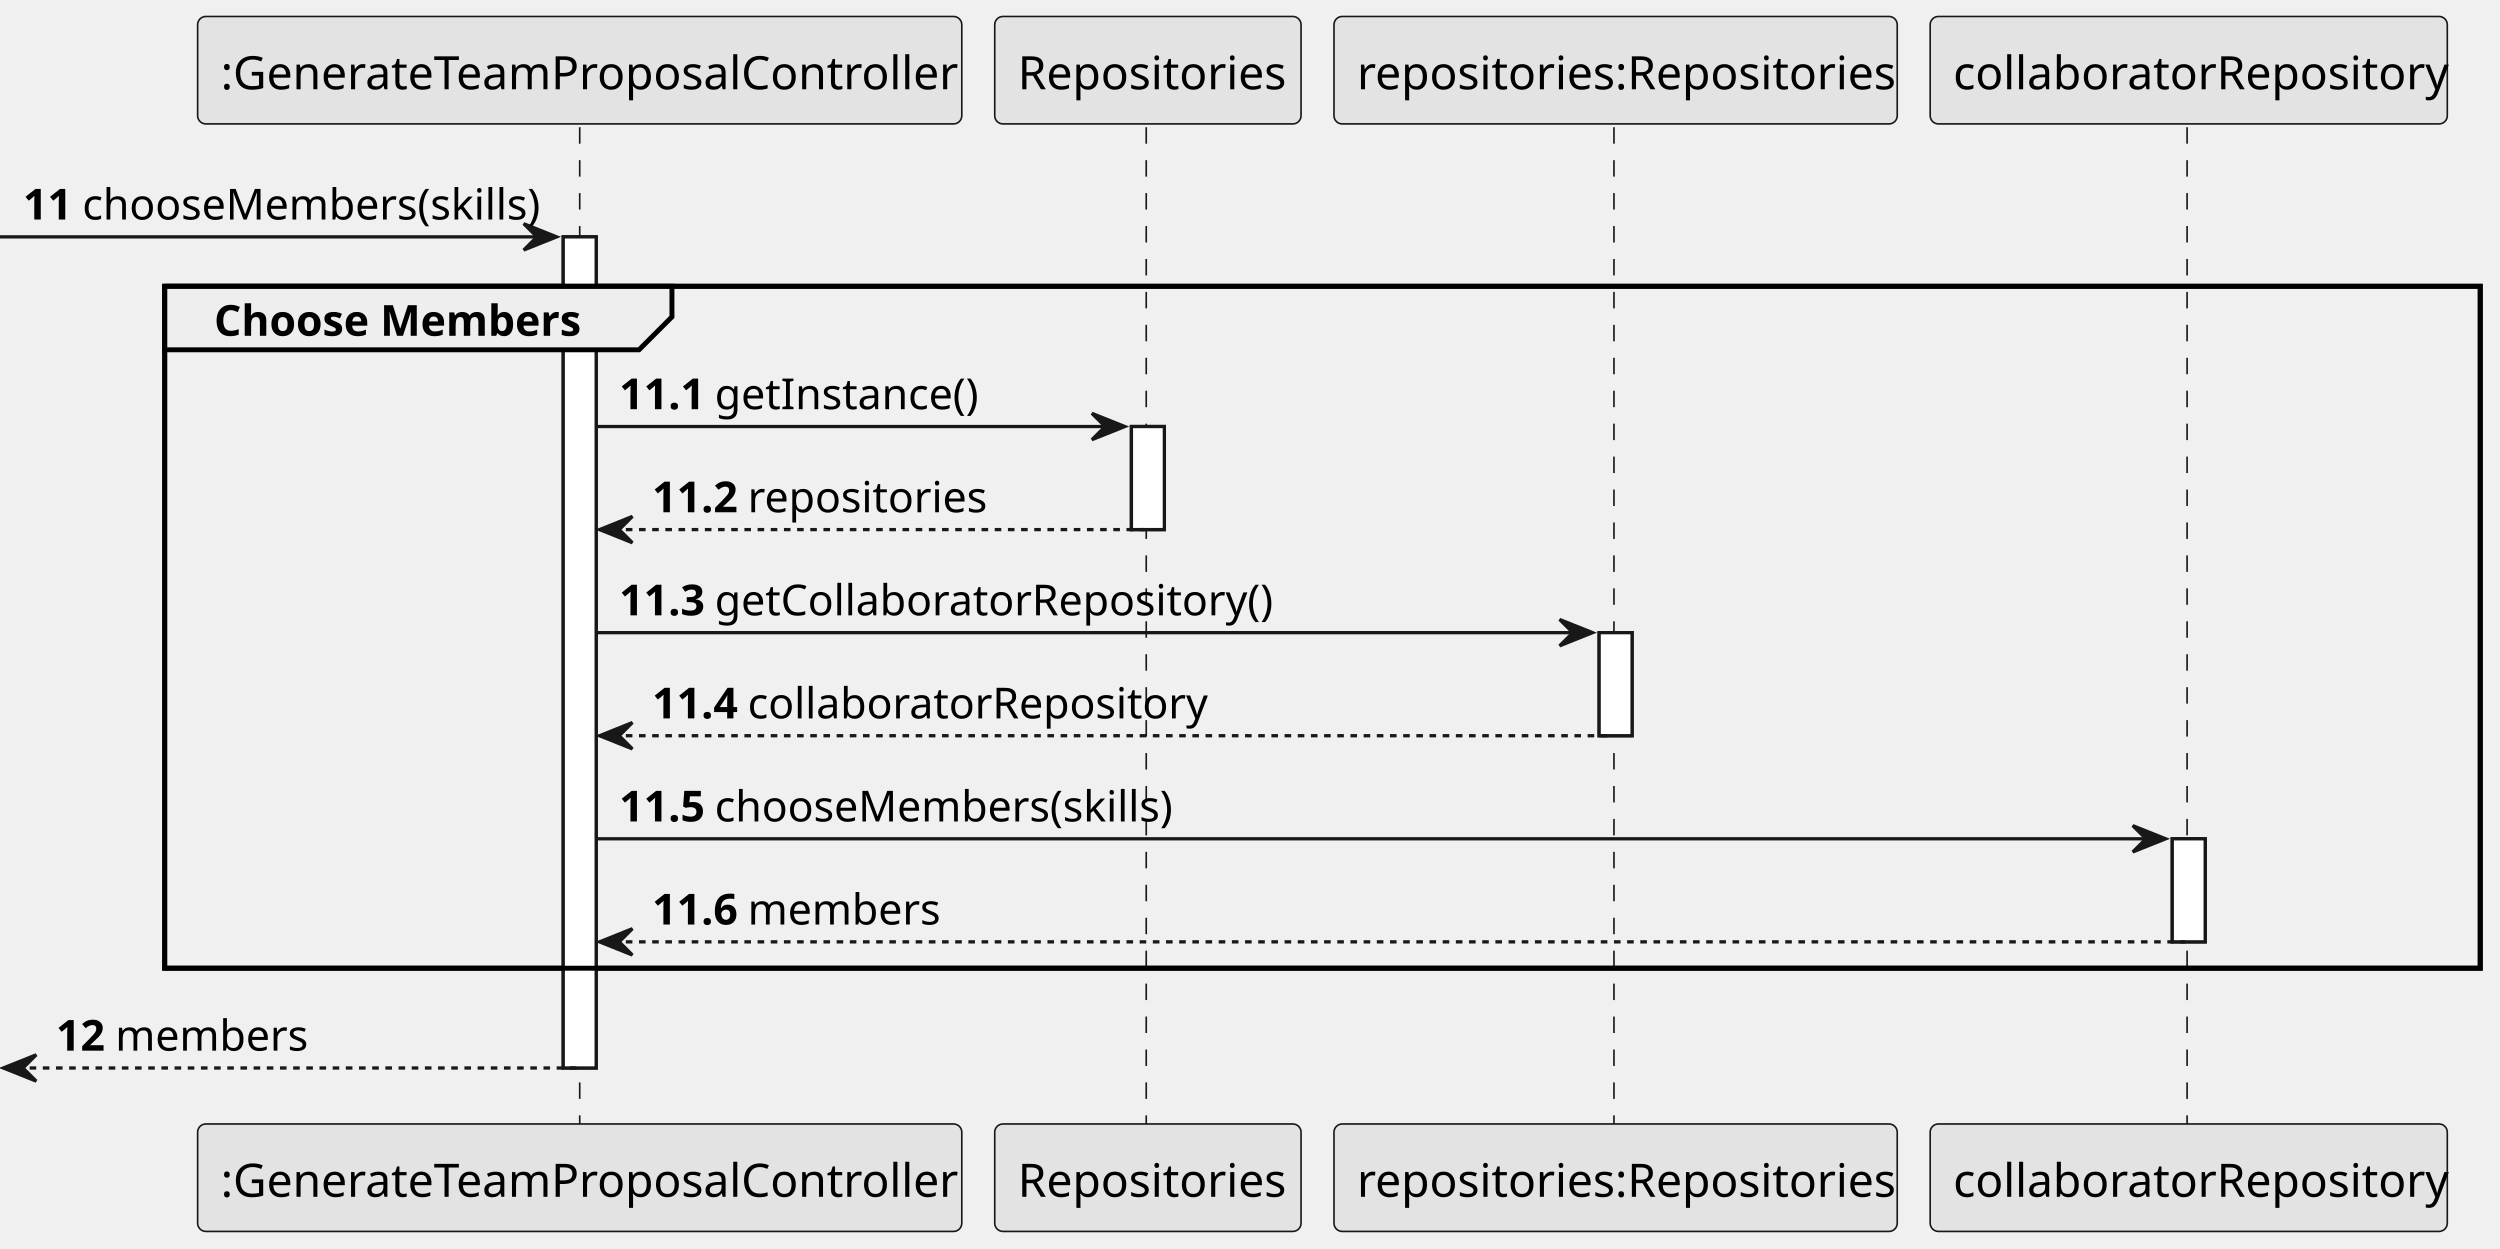
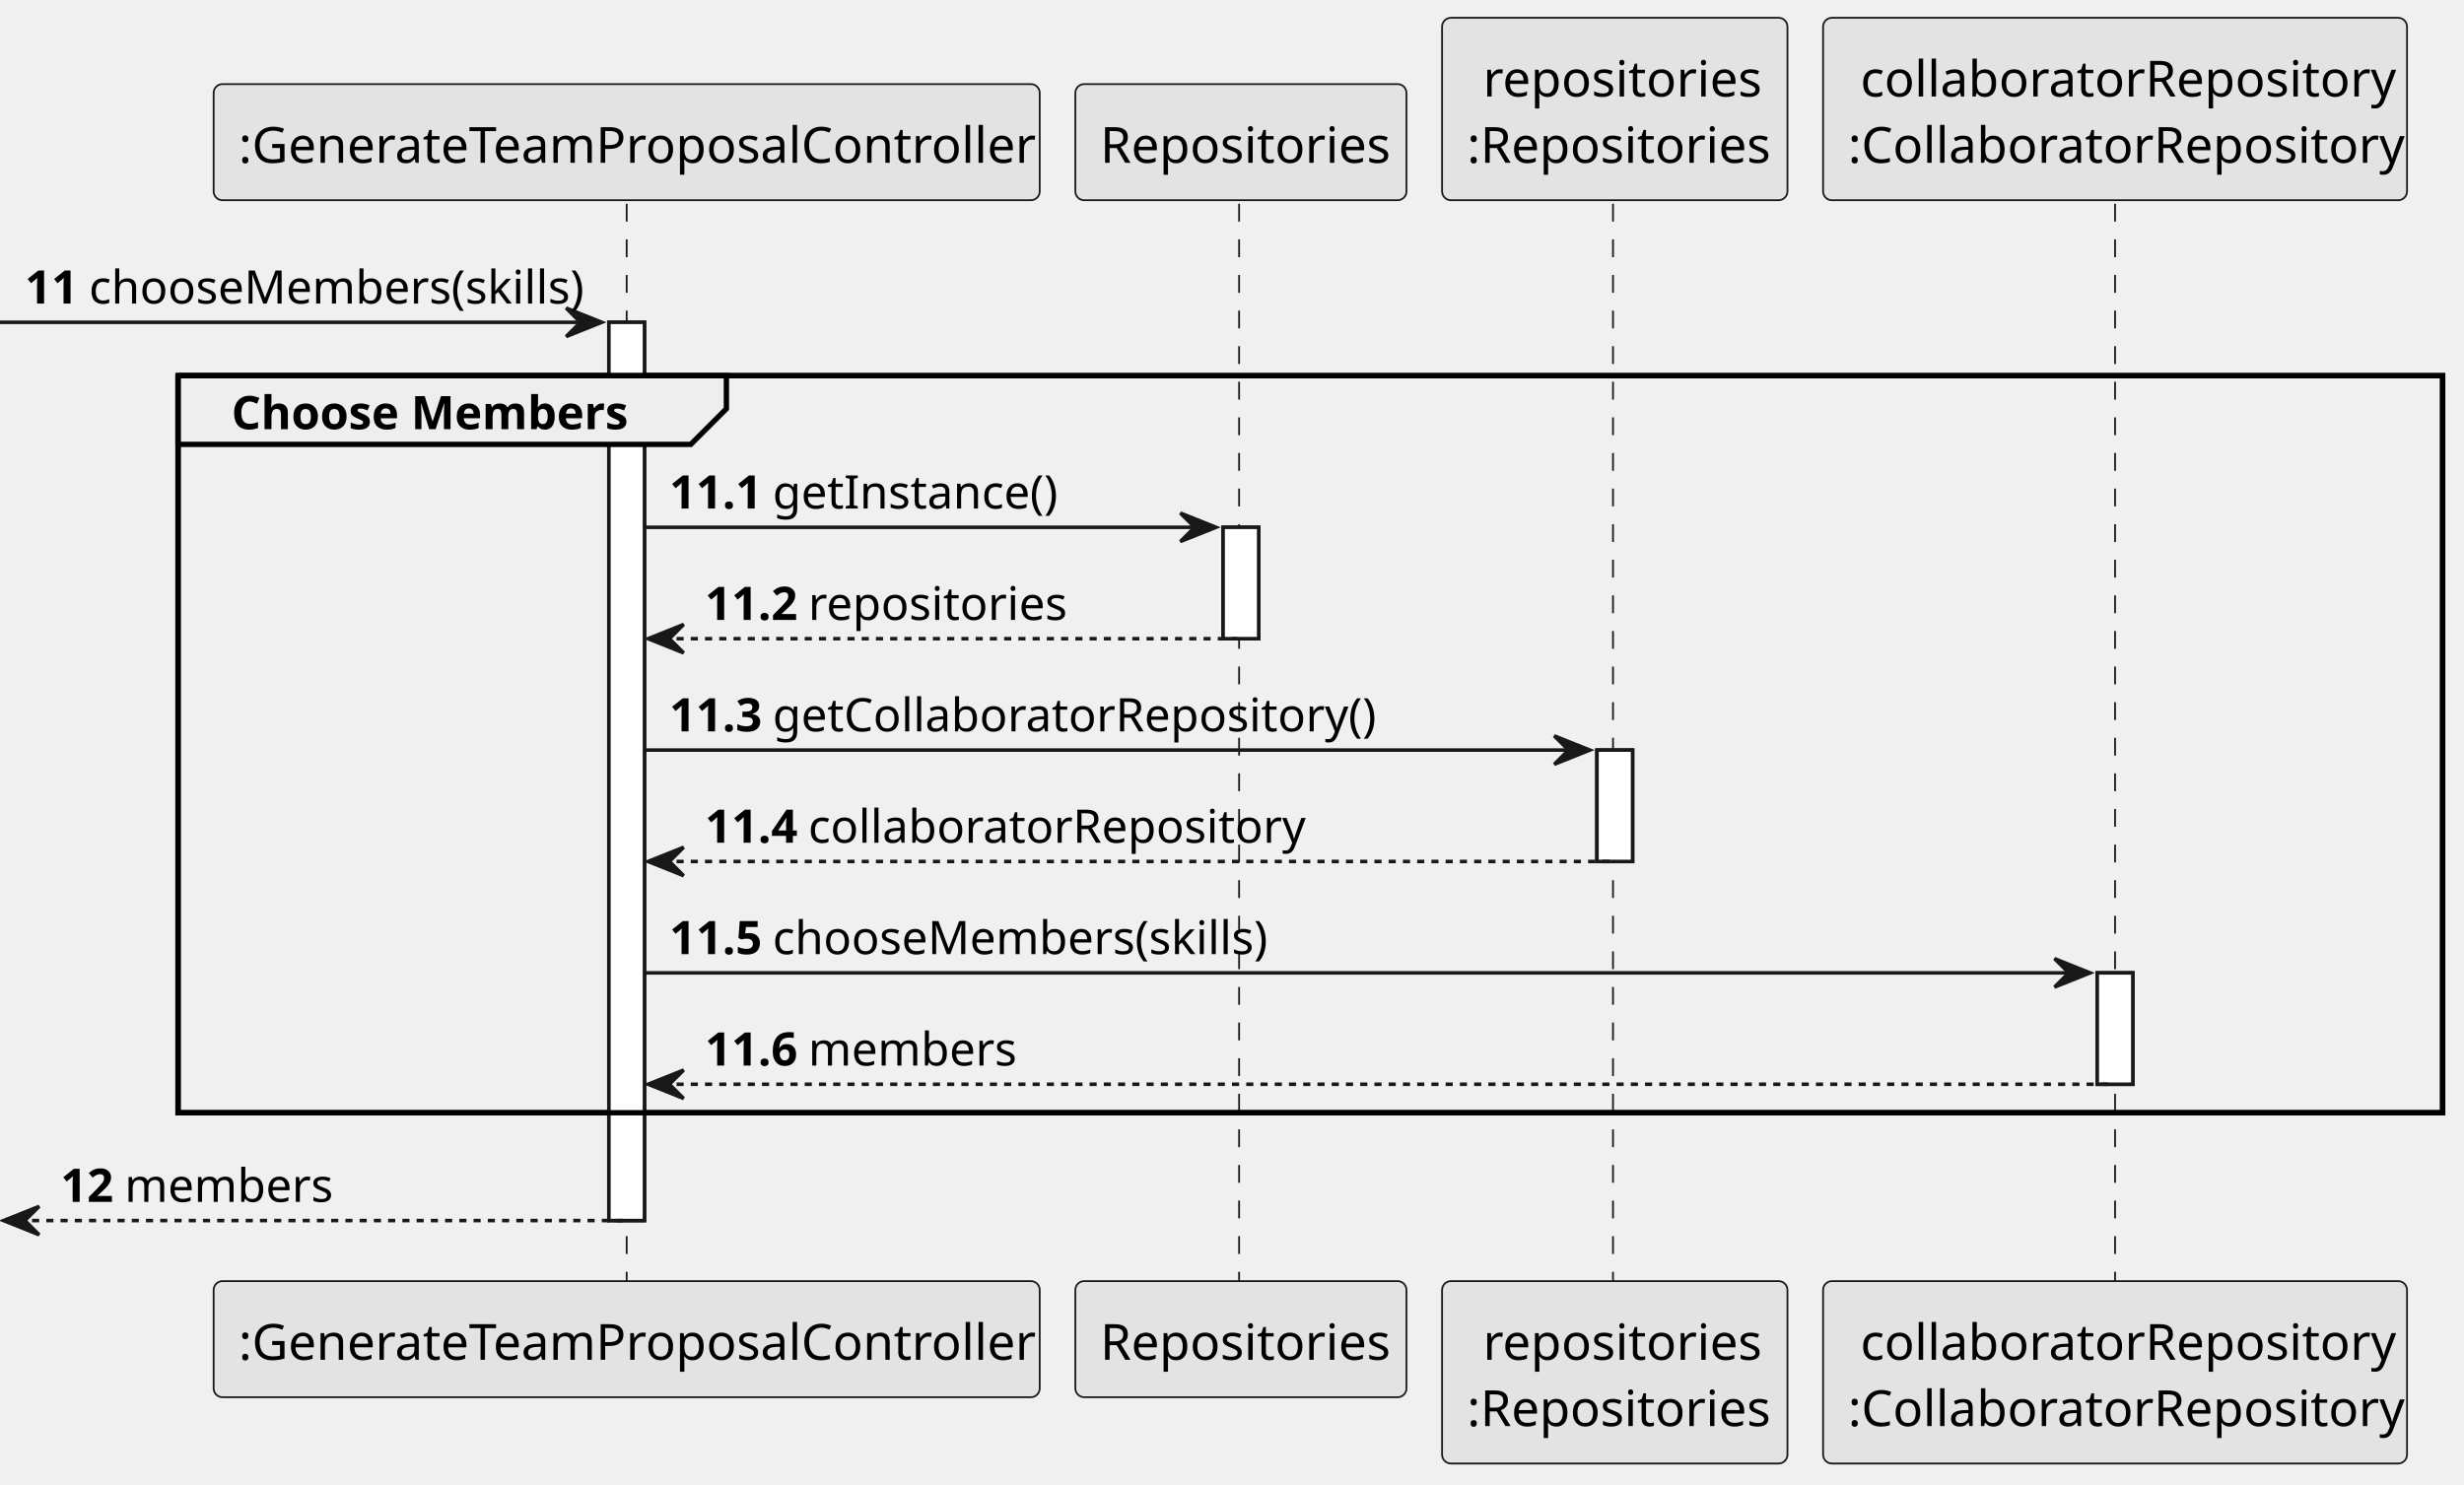
- <svg xmlns="http://www.w3.org/2000/svg" contentStyleType="text/css" height="379px" preserveAspectRatio="none" style="width:759px;height:379px;background:#FFFFFF;" version="1.1" viewBox="0 0 759 379" width="759px" zoomAndPan="magnify">
+ <svg xmlns="http://www.w3.org/2000/svg" contentStyleType="text/css" height="417px" preserveAspectRatio="none" style="width:692px;height:417px;background:#FFFFFF;" version="1.1" viewBox="0 0 692 417" width="692px" zoomAndPan="magnify">
  <defs />
  <g>
-     <rect fill="#FFFFFF" height="252.328" style="stroke:#181818;stroke-width:1.0;" width="10" x="171" y="71.912" />
-     <rect fill="#FFFFFF" height="31.291" style="stroke:#181818;stroke-width:1.0;" width="10" x="343.5" y="129.494" />
-     <rect fill="#FFFFFF" height="31.291" style="stroke:#181818;stroke-width:1.0;" width="10" x="485.5" y="192.076" />
-     <rect fill="#FFFFFF" height="31.291" style="stroke:#181818;stroke-width:1.0;" width="10" x="659.5" y="254.658" />
-     <rect fill="none" height="207.037" style="stroke:#000000;stroke-width:1.5;" width="703" x="50" y="86.912" />
-     <line style="stroke:#181818;stroke-width:0.5;stroke-dasharray:5.0,5.0;" x1="176" x2="176" y1="38.621" y2="342.24" />
-     <line style="stroke:#181818;stroke-width:0.5;stroke-dasharray:5.0,5.0;" x1="348" x2="348" y1="38.621" y2="342.24" />
-     <line style="stroke:#181818;stroke-width:0.5;stroke-dasharray:5.0,5.0;" x1="490" x2="490" y1="38.621" y2="342.24" />
-     <line style="stroke:#181818;stroke-width:0.5;stroke-dasharray:5.0,5.0;" x1="664" x2="664" y1="38.621" y2="342.24" />
-     <rect fill="#E3E3E3" height="32.621" rx="2.5" ry="2.5" style="stroke:#181818;stroke-width:0.5;" width="232" x="60" y="5" />
-     <text fill="#000000" font-family="sans-serif" font-size="14" lengthAdjust="spacing" textLength="218" x="67" y="27.107">:GenerateTeamProposalController</text>
-     <rect fill="#E3E3E3" height="32.621" rx="2.5" ry="2.5" style="stroke:#181818;stroke-width:0.5;" width="232" x="60" y="341.24" />
-     <text fill="#000000" font-family="sans-serif" font-size="14" lengthAdjust="spacing" textLength="218" x="67" y="363.348">:GenerateTeamProposalController</text>
-     <rect fill="#E3E3E3" height="32.621" rx="2.5" ry="2.5" style="stroke:#181818;stroke-width:0.5;" width="93" x="302" y="5" />
-     <text fill="#000000" font-family="sans-serif" font-size="14" lengthAdjust="spacing" textLength="79" x="309" y="27.107">Repositories</text>
-     <rect fill="#E3E3E3" height="32.621" rx="2.5" ry="2.5" style="stroke:#181818;stroke-width:0.5;" width="93" x="302" y="341.24" />
-     <text fill="#000000" font-family="sans-serif" font-size="14" lengthAdjust="spacing" textLength="79" x="309" y="363.348">Repositories</text>
-     <rect fill="#E3E3E3" height="32.621" rx="2.5" ry="2.5" style="stroke:#181818;stroke-width:0.5;" width="171" x="405" y="5" />
-     <text fill="#000000" font-family="sans-serif" font-size="14" lengthAdjust="spacing" textLength="157" x="412" y="27.107">repositories:Repositories</text>
-     <rect fill="#E3E3E3" height="32.621" rx="2.5" ry="2.5" style="stroke:#181818;stroke-width:0.5;" width="171" x="405" y="341.24" />
-     <text fill="#000000" font-family="sans-serif" font-size="14" lengthAdjust="spacing" textLength="157" x="412" y="363.348">repositories:Repositories</text>
-     <rect fill="#E3E3E3" height="32.621" rx="2.5" ry="2.5" style="stroke:#181818;stroke-width:0.5;" width="157" x="586" y="5" />
-     <text fill="#000000" font-family="sans-serif" font-size="14" lengthAdjust="spacing" textLength="143" x="593" y="27.107">collaboratorRepository</text>
-     <rect fill="#E3E3E3" height="32.621" rx="2.5" ry="2.5" style="stroke:#181818;stroke-width:0.5;" width="157" x="586" y="341.24" />
-     <text fill="#000000" font-family="sans-serif" font-size="14" lengthAdjust="spacing" textLength="143" x="593" y="363.348">collaboratorRepository</text>
-     <rect fill="#FFFFFF" height="252.328" style="stroke:#181818;stroke-width:1.0;" width="10" x="171" y="71.912" />
-     <rect fill="#FFFFFF" height="31.291" style="stroke:#181818;stroke-width:1.0;" width="10" x="343.5" y="129.494" />
-     <rect fill="#FFFFFF" height="31.291" style="stroke:#181818;stroke-width:1.0;" width="10" x="485.5" y="192.076" />
-     <rect fill="#FFFFFF" height="31.291" style="stroke:#181818;stroke-width:1.0;" width="10" x="659.5" y="254.658" />
-     <polygon fill="#181818" points="159,67.912,169,71.912,159,75.912,163,71.912" style="stroke:#181818;stroke-width:1.0;" />
-     <line style="stroke:#181818;stroke-width:1.0;" x1="0" x2="165" y1="71.912" y2="71.912" />
-     <text fill="#000000" font-family="sans-serif" font-size="13" font-weight="bold" lengthAdjust="spacing" textLength="14" x="7" y="66.649">11</text>
-     <text fill="#000000" font-family="sans-serif" font-size="13" lengthAdjust="spacing" textLength="134" x="25" y="66.649">chooseMembers(skills)</text>
-     <path d="M50,86.912 L204,86.912 L204,96.203 L194,106.203 L50,106.203 L50,86.912 " fill="#EEEEEE" style="stroke:#000000;stroke-width:1.5;" />
-     <rect fill="none" height="207.037" style="stroke:#000000;stroke-width:1.5;" width="703" x="50" y="86.912" />
-     <text fill="#000000" font-family="sans-serif" font-size="13" font-weight="bold" lengthAdjust="spacing" textLength="109" x="65" y="101.94">Choose Members</text>
-     <polygon fill="#181818" points="331.5,125.494,341.5,129.494,331.5,133.494,335.5,129.494" style="stroke:#181818;stroke-width:1.0;" />
-     <line style="stroke:#181818;stroke-width:1.0;" x1="181" x2="337.5" y1="129.494" y2="129.494" />
-     <text fill="#000000" font-family="sans-serif" font-size="13" font-weight="bold" lengthAdjust="spacing" textLength="25" x="188" y="124.231">11.1</text>
-     <text fill="#000000" font-family="sans-serif" font-size="13" lengthAdjust="spacing" textLength="75" x="217" y="124.231">getInstance()</text>
-     <polygon fill="#181818" points="192,156.785,182,160.785,192,164.785,188,160.785" style="stroke:#181818;stroke-width:1.0;" />
-     <line style="stroke:#181818;stroke-width:1.0;stroke-dasharray:2.0,2.0;" x1="186" x2="347.5" y1="160.785" y2="160.785" />
-     <text fill="#000000" font-family="sans-serif" font-size="13" font-weight="bold" lengthAdjust="spacing" textLength="25" x="198" y="155.523">11.2</text>
-     <text fill="#000000" font-family="sans-serif" font-size="13" lengthAdjust="spacing" textLength="67" x="227" y="155.523">repositories</text>
-     <polygon fill="#181818" points="473.5,188.076,483.5,192.076,473.5,196.076,477.5,192.076" style="stroke:#181818;stroke-width:1.0;" />
-     <line style="stroke:#181818;stroke-width:1.0;" x1="181" x2="479.5" y1="192.076" y2="192.076" />
-     <text fill="#000000" font-family="sans-serif" font-size="13" font-weight="bold" lengthAdjust="spacing" textLength="25" x="188" y="186.814">11.3</text>
-     <text fill="#000000" font-family="sans-serif" font-size="13" lengthAdjust="spacing" textLength="157" x="217" y="186.814">getCollaboratorRepository()</text>
-     <polygon fill="#181818" points="192,219.367,182,223.367,192,227.367,188,223.367" style="stroke:#181818;stroke-width:1.0;" />
-     <line style="stroke:#181818;stroke-width:1.0;stroke-dasharray:2.0,2.0;" x1="186" x2="489.5" y1="223.367" y2="223.367" />
-     <text fill="#000000" font-family="sans-serif" font-size="13" font-weight="bold" lengthAdjust="spacing" textLength="25" x="198" y="218.105">11.4</text>
-     <text fill="#000000" font-family="sans-serif" font-size="13" lengthAdjust="spacing" textLength="129" x="227" y="218.105">collaboratorRepository</text>
-     <polygon fill="#181818" points="647.5,250.658,657.5,254.658,647.5,258.658,651.5,254.658" style="stroke:#181818;stroke-width:1.0;" />
-     <line style="stroke:#181818;stroke-width:1.0;" x1="181" x2="653.5" y1="254.658" y2="254.658" />
-     <text fill="#000000" font-family="sans-serif" font-size="13" font-weight="bold" lengthAdjust="spacing" textLength="25" x="188" y="249.395">11.5</text>
-     <text fill="#000000" font-family="sans-serif" font-size="13" lengthAdjust="spacing" textLength="134" x="217" y="249.395">chooseMembers(skills)</text>
-     <polygon fill="#181818" points="192,281.949,182,285.949,192,289.949,188,285.949" style="stroke:#181818;stroke-width:1.0;" />
-     <line style="stroke:#181818;stroke-width:1.0;stroke-dasharray:2.0,2.0;" x1="186" x2="663.5" y1="285.949" y2="285.949" />
-     <text fill="#000000" font-family="sans-serif" font-size="13" font-weight="bold" lengthAdjust="spacing" textLength="25" x="198" y="280.687">11.6</text>
-     <text fill="#000000" font-family="sans-serif" font-size="13" lengthAdjust="spacing" textLength="54" x="227" y="280.687">members</text>
-     <polygon fill="#181818" points="11,320.24,1,324.24,11,328.24,7,324.24" style="stroke:#181818;stroke-width:1.0;" />
-     <line style="stroke:#181818;stroke-width:1.0;stroke-dasharray:2.0,2.0;" x1="5" x2="175" y1="324.24" y2="324.24" />
-     <text fill="#000000" font-family="sans-serif" font-size="13" font-weight="bold" lengthAdjust="spacing" textLength="14" x="17" y="318.978">12</text>
-     <text fill="#000000" font-family="sans-serif" font-size="13" lengthAdjust="spacing" textLength="54" x="35" y="318.978">members</text>
+     <rect fill="#FFFFFF" height="252.328" style="stroke:#181818;stroke-width:1.0;" width="10" x="171" y="90.533" />
+     <rect fill="#FFFFFF" height="31.291" style="stroke:#181818;stroke-width:1.0;" width="10" x="343.5" y="148.115" />
+     <rect fill="#FFFFFF" height="31.291" style="stroke:#181818;stroke-width:1.0;" width="10" x="448.5" y="210.697" />
+     <rect fill="#FFFFFF" height="31.291" style="stroke:#181818;stroke-width:1.0;" width="10" x="589" y="273.279" />
+     <rect fill="none" height="207.037" style="stroke:#000000;stroke-width:1.5;" width="636" x="50" y="105.533" />
+     <line style="stroke:#181818;stroke-width:0.5;stroke-dasharray:5.0,5.0;" x1="176" x2="176" y1="57.242" y2="360.861" />
+     <line style="stroke:#181818;stroke-width:0.5;stroke-dasharray:5.0,5.0;" x1="348" x2="348" y1="57.242" y2="360.861" />
+     <line style="stroke:#181818;stroke-width:0.5;stroke-dasharray:5.0,5.0;" x1="453" x2="453" y1="57.242" y2="360.861" />
+     <line style="stroke:#181818;stroke-width:0.5;stroke-dasharray:5.0,5.0;" x1="594" x2="594" y1="57.242" y2="360.861" />
+     <rect fill="#E3E3E3" height="32.621" rx="2.5" ry="2.5" style="stroke:#181818;stroke-width:0.5;" width="232" x="60" y="23.621" />
+     <text fill="#000000" font-family="sans-serif" font-size="14" lengthAdjust="spacing" textLength="218" x="67" y="45.728">:GenerateTeamProposalController</text>
+     <rect fill="#E3E3E3" height="32.621" rx="2.5" ry="2.5" style="stroke:#181818;stroke-width:0.5;" width="232" x="60" y="359.861" />
+     <text fill="#000000" font-family="sans-serif" font-size="14" lengthAdjust="spacing" textLength="218" x="67" y="381.969">:GenerateTeamProposalController</text>
+     <rect fill="#E3E3E3" height="32.621" rx="2.5" ry="2.5" style="stroke:#181818;stroke-width:0.5;" width="93" x="302" y="23.621" />
+     <text fill="#000000" font-family="sans-serif" font-size="14" lengthAdjust="spacing" textLength="79" x="309" y="45.728">Repositories</text>
+     <rect fill="#E3E3E3" height="32.621" rx="2.5" ry="2.5" style="stroke:#181818;stroke-width:0.5;" width="93" x="302" y="359.861" />
+     <text fill="#000000" font-family="sans-serif" font-size="14" lengthAdjust="spacing" textLength="79" x="309" y="381.969">Repositories</text>
+     <rect fill="#E3E3E3" height="51.242" rx="2.5" ry="2.5" style="stroke:#181818;stroke-width:0.5;" width="97" x="405" y="5" />
+     <text fill="#000000" font-family="sans-serif" font-size="14" lengthAdjust="spacing" textLength="74" x="416.5" y="27.107">repositories</text>
+     <text fill="#000000" font-family="sans-serif" font-size="14" lengthAdjust="spacing" textLength="83" x="412" y="45.728">:Repositories</text>
+     <rect fill="#E3E3E3" height="51.242" rx="2.5" ry="2.5" style="stroke:#181818;stroke-width:0.5;" width="97" x="405" y="359.861" />
+     <text fill="#000000" font-family="sans-serif" font-size="14" lengthAdjust="spacing" textLength="74" x="416.5" y="381.969">repositories</text>
+     <text fill="#000000" font-family="sans-serif" font-size="14" lengthAdjust="spacing" textLength="83" x="412" y="400.59">:Repositories</text>
+     <rect fill="#E3E3E3" height="51.242" rx="2.5" ry="2.5" style="stroke:#181818;stroke-width:0.5;" width="164" x="512" y="5" />
+     <text fill="#000000" font-family="sans-serif" font-size="14" lengthAdjust="spacing" textLength="143" x="522.5" y="27.107">collaboratorRepository</text>
+     <text fill="#000000" font-family="sans-serif" font-size="14" lengthAdjust="spacing" textLength="150" x="519" y="45.728">:CollaboratorRepository</text>
+     <rect fill="#E3E3E3" height="51.242" rx="2.5" ry="2.5" style="stroke:#181818;stroke-width:0.5;" width="164" x="512" y="359.861" />
+     <text fill="#000000" font-family="sans-serif" font-size="14" lengthAdjust="spacing" textLength="143" x="522.5" y="381.969">collaboratorRepository</text>
+     <text fill="#000000" font-family="sans-serif" font-size="14" lengthAdjust="spacing" textLength="150" x="519" y="400.59">:CollaboratorRepository</text>
+     <rect fill="#FFFFFF" height="252.328" style="stroke:#181818;stroke-width:1.0;" width="10" x="171" y="90.533" />
+     <rect fill="#FFFFFF" height="31.291" style="stroke:#181818;stroke-width:1.0;" width="10" x="343.5" y="148.115" />
+     <rect fill="#FFFFFF" height="31.291" style="stroke:#181818;stroke-width:1.0;" width="10" x="448.5" y="210.697" />
+     <rect fill="#FFFFFF" height="31.291" style="stroke:#181818;stroke-width:1.0;" width="10" x="589" y="273.279" />
+     <polygon fill="#181818" points="159,86.533,169,90.533,159,94.533,163,90.533" style="stroke:#181818;stroke-width:1.0;" />
+     <line style="stroke:#181818;stroke-width:1.0;" x1="0" x2="165" y1="90.533" y2="90.533" />
+     <text fill="#000000" font-family="sans-serif" font-size="13" font-weight="bold" lengthAdjust="spacing" textLength="14" x="7" y="85.27">11</text>
+     <text fill="#000000" font-family="sans-serif" font-size="13" lengthAdjust="spacing" textLength="134" x="25" y="85.27">chooseMembers(skills)</text>
+     <path d="M50,105.533 L204,105.533 L204,114.824 L194,124.824 L50,124.824 L50,105.533 " fill="#EEEEEE" style="stroke:#000000;stroke-width:1.5;" />
+     <rect fill="none" height="207.037" style="stroke:#000000;stroke-width:1.5;" width="636" x="50" y="105.533" />
+     <text fill="#000000" font-family="sans-serif" font-size="13" font-weight="bold" lengthAdjust="spacing" textLength="109" x="65" y="120.561">Choose Members</text>
+     <polygon fill="#181818" points="331.5,144.115,341.5,148.115,331.5,152.115,335.5,148.115" style="stroke:#181818;stroke-width:1.0;" />
+     <line style="stroke:#181818;stroke-width:1.0;" x1="181" x2="337.5" y1="148.115" y2="148.115" />
+     <text fill="#000000" font-family="sans-serif" font-size="13" font-weight="bold" lengthAdjust="spacing" textLength="25" x="188" y="142.852">11.1</text>
+     <text fill="#000000" font-family="sans-serif" font-size="13" lengthAdjust="spacing" textLength="75" x="217" y="142.852">getInstance()</text>
+     <polygon fill="#181818" points="192,175.406,182,179.406,192,183.406,188,179.406" style="stroke:#181818;stroke-width:1.0;" />
+     <line style="stroke:#181818;stroke-width:1.0;stroke-dasharray:2.0,2.0;" x1="186" x2="347.5" y1="179.406" y2="179.406" />
+     <text fill="#000000" font-family="sans-serif" font-size="13" font-weight="bold" lengthAdjust="spacing" textLength="25" x="198" y="174.144">11.2</text>
+     <text fill="#000000" font-family="sans-serif" font-size="13" lengthAdjust="spacing" textLength="67" x="227" y="174.144">repositories</text>
+     <polygon fill="#181818" points="436.5,206.697,446.5,210.697,436.5,214.697,440.5,210.697" style="stroke:#181818;stroke-width:1.0;" />
+     <line style="stroke:#181818;stroke-width:1.0;" x1="181" x2="442.5" y1="210.697" y2="210.697" />
+     <text fill="#000000" font-family="sans-serif" font-size="13" font-weight="bold" lengthAdjust="spacing" textLength="25" x="188" y="205.435">11.3</text>
+     <text fill="#000000" font-family="sans-serif" font-size="13" lengthAdjust="spacing" textLength="157" x="217" y="205.435">getCollaboratorRepository()</text>
+     <polygon fill="#181818" points="192,237.988,182,241.988,192,245.988,188,241.988" style="stroke:#181818;stroke-width:1.0;" />
+     <line style="stroke:#181818;stroke-width:1.0;stroke-dasharray:2.0,2.0;" x1="186" x2="452.5" y1="241.988" y2="241.988" />
+     <text fill="#000000" font-family="sans-serif" font-size="13" font-weight="bold" lengthAdjust="spacing" textLength="25" x="198" y="236.726">11.4</text>
+     <text fill="#000000" font-family="sans-serif" font-size="13" lengthAdjust="spacing" textLength="129" x="227" y="236.726">collaboratorRepository</text>
+     <polygon fill="#181818" points="577,269.279,587,273.279,577,277.279,581,273.279" style="stroke:#181818;stroke-width:1.0;" />
+     <line style="stroke:#181818;stroke-width:1.0;" x1="181" x2="583" y1="273.279" y2="273.279" />
+     <text fill="#000000" font-family="sans-serif" font-size="13" font-weight="bold" lengthAdjust="spacing" textLength="25" x="188" y="268.017">11.5</text>
+     <text fill="#000000" font-family="sans-serif" font-size="13" lengthAdjust="spacing" textLength="134" x="217" y="268.017">chooseMembers(skills)</text>
+     <polygon fill="#181818" points="192,300.57,182,304.57,192,308.57,188,304.57" style="stroke:#181818;stroke-width:1.0;" />
+     <line style="stroke:#181818;stroke-width:1.0;stroke-dasharray:2.0,2.0;" x1="186" x2="593" y1="304.57" y2="304.57" />
+     <text fill="#000000" font-family="sans-serif" font-size="13" font-weight="bold" lengthAdjust="spacing" textLength="25" x="198" y="299.308">11.6</text>
+     <text fill="#000000" font-family="sans-serif" font-size="13" lengthAdjust="spacing" textLength="54" x="227" y="299.308">members</text>
+     <polygon fill="#181818" points="11,338.861,1,342.861,11,346.861,7,342.861" style="stroke:#181818;stroke-width:1.0;" />
+     <line style="stroke:#181818;stroke-width:1.0;stroke-dasharray:2.0,2.0;" x1="5" x2="175" y1="342.861" y2="342.861" />
+     <text fill="#000000" font-family="sans-serif" font-size="13" font-weight="bold" lengthAdjust="spacing" textLength="14" x="17" y="337.599">12</text>
+     <text fill="#000000" font-family="sans-serif" font-size="13" lengthAdjust="spacing" textLength="54" x="35" y="337.599">members</text>
  </g>
</svg>
